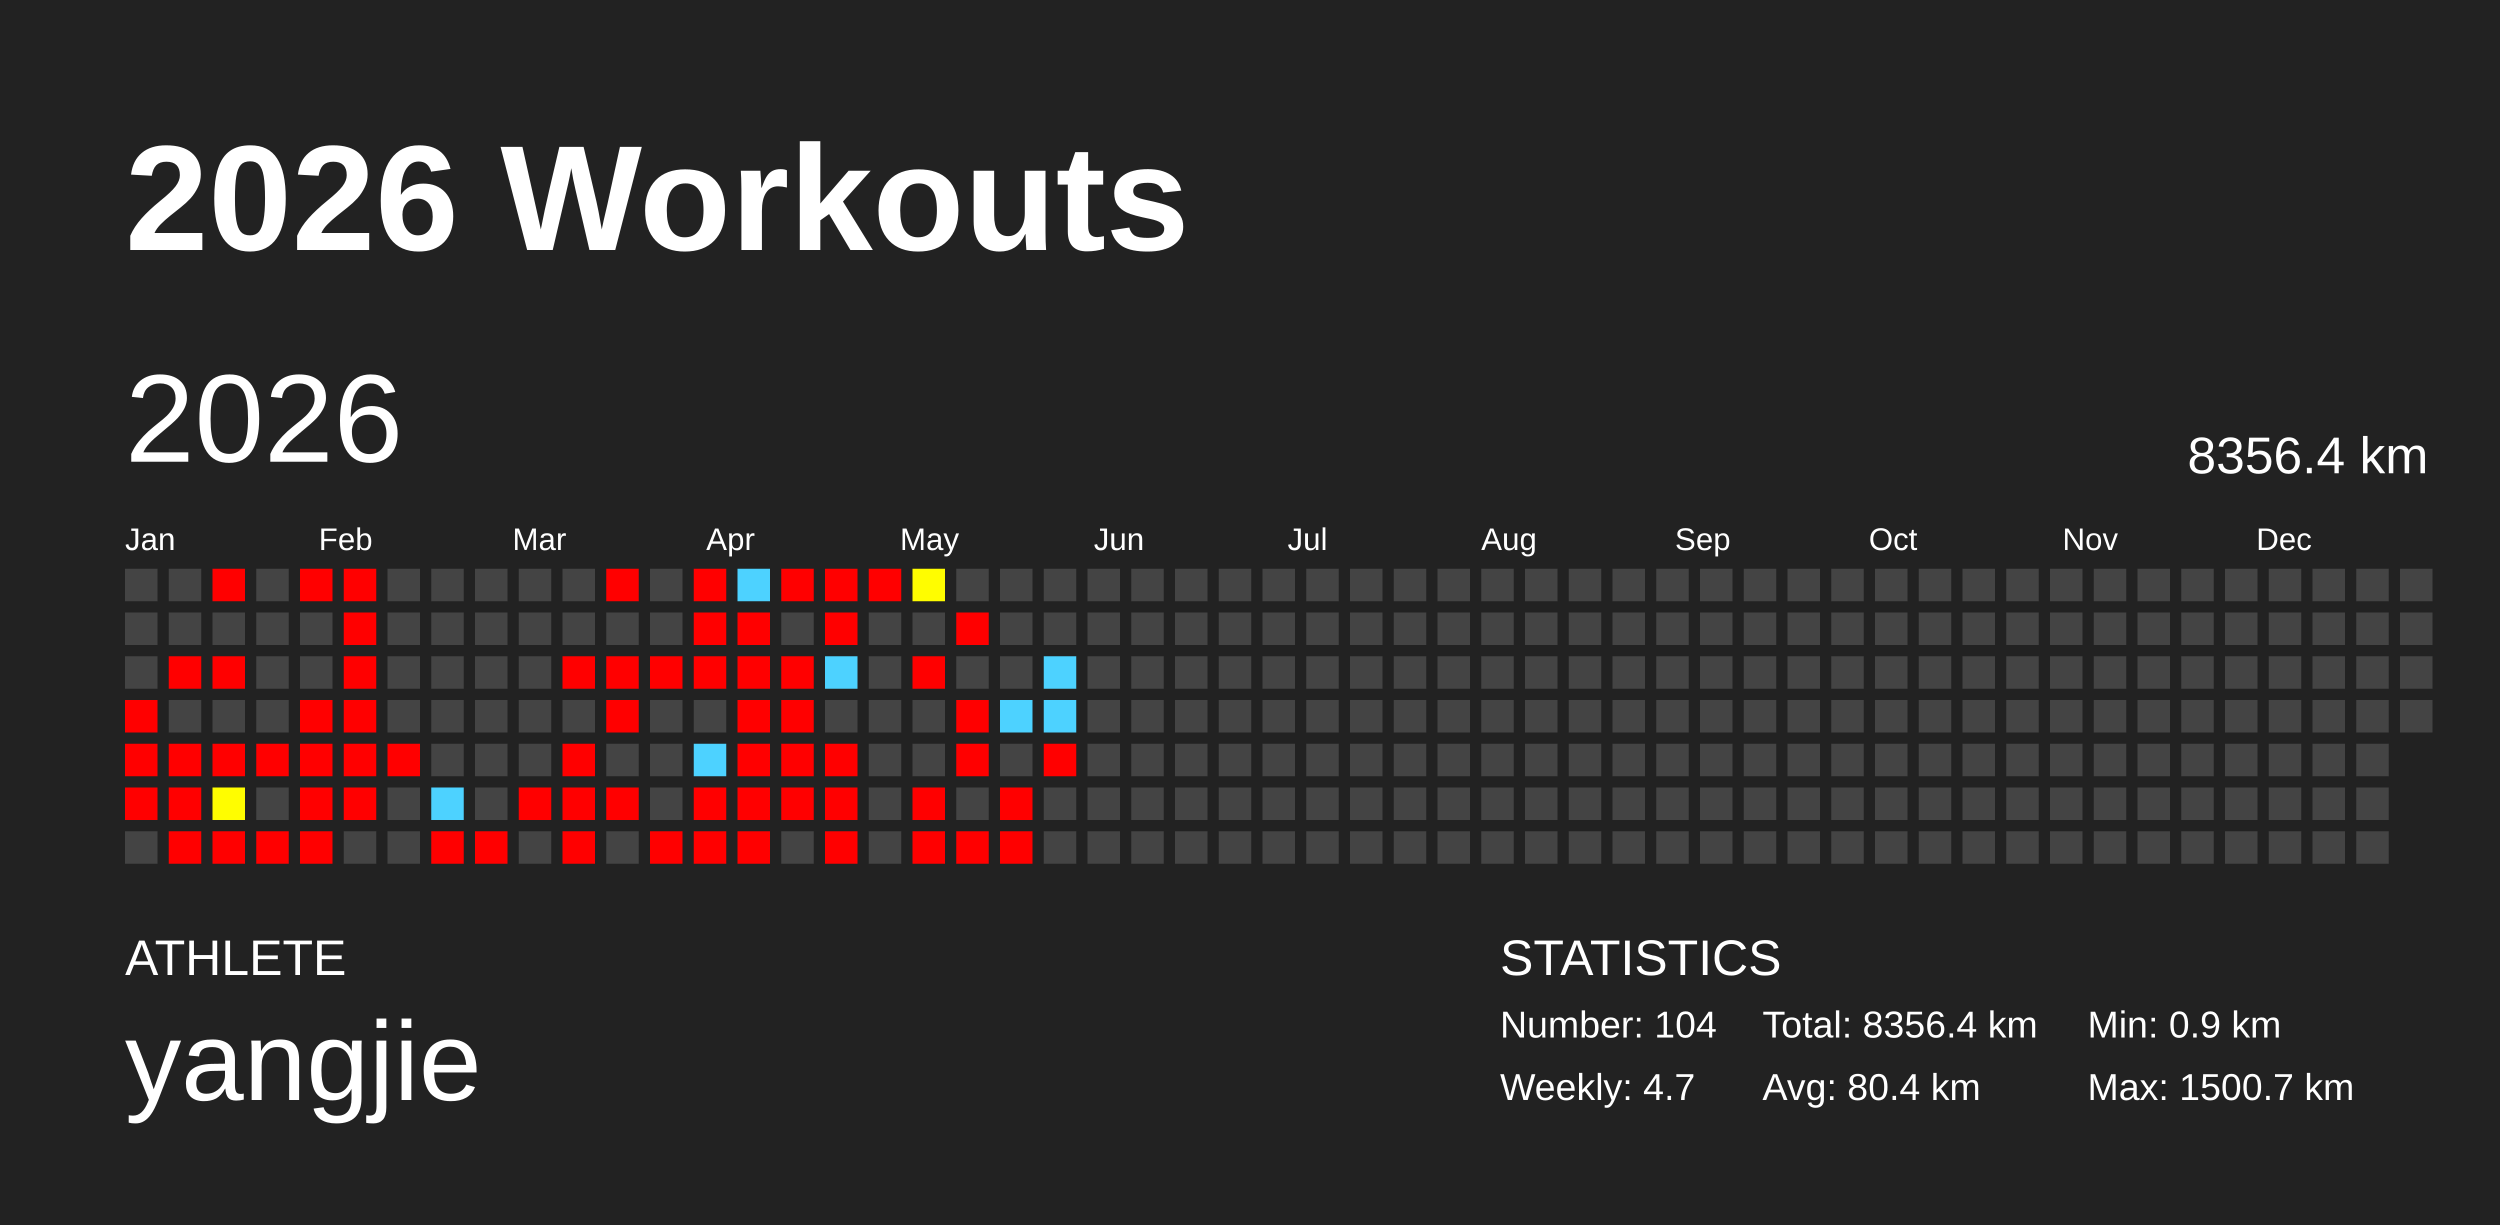
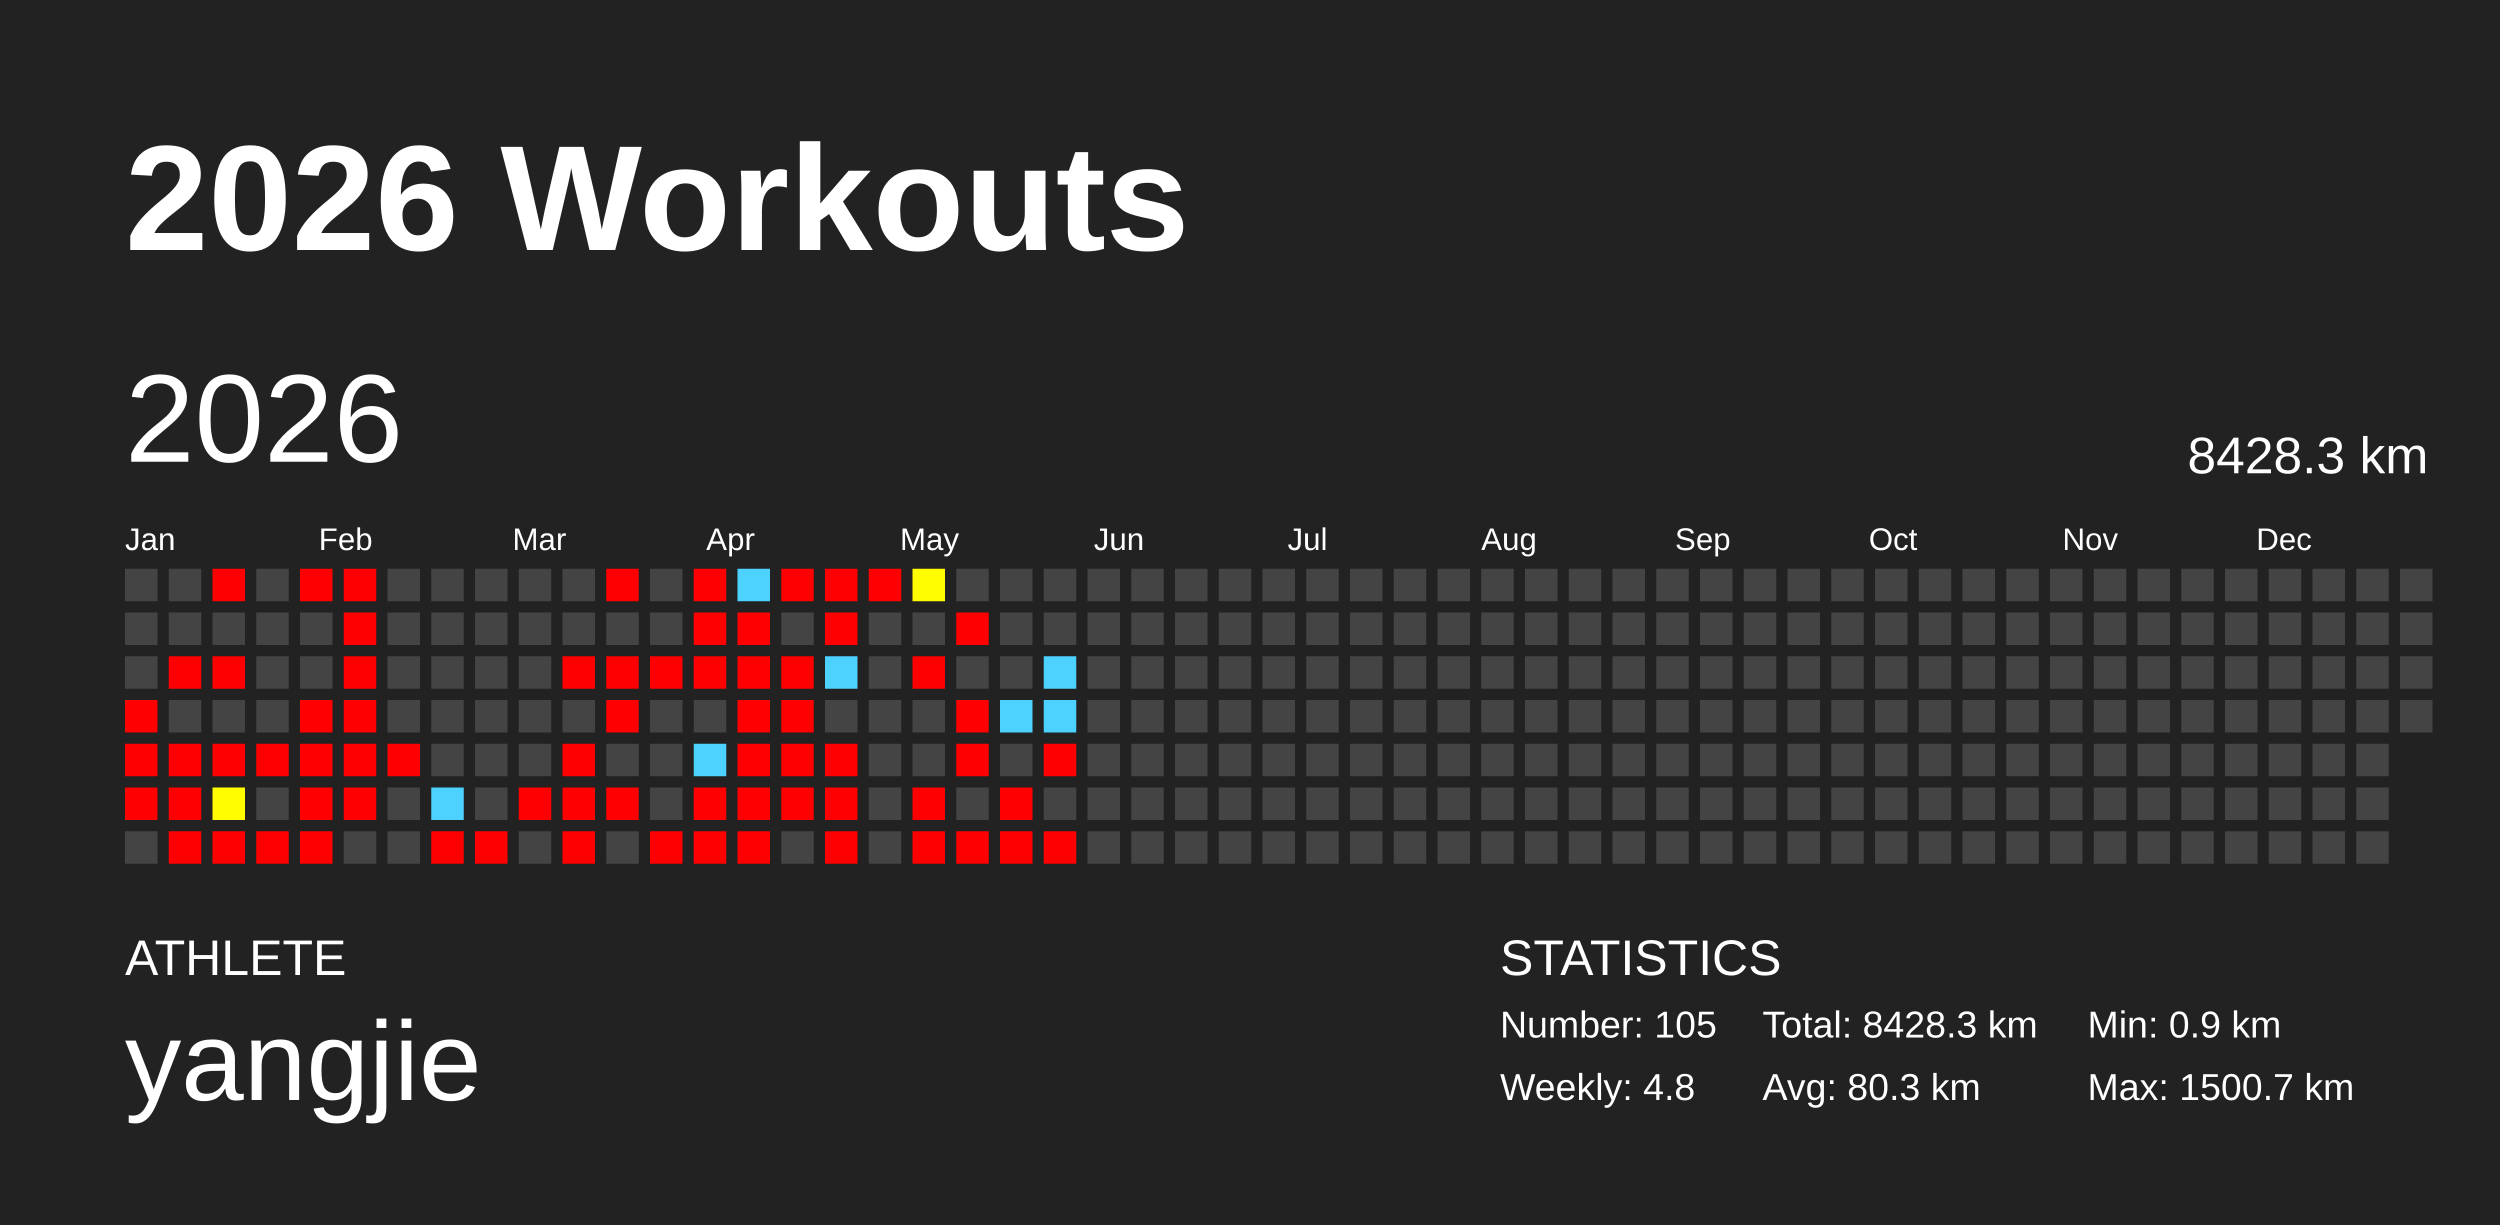
<svg xmlns="http://www.w3.org/2000/svg" baseProfile="full" height="98mm" version="1.1" viewBox="0,0,200,98" width="200mm">
  <defs />
  <rect fill="#222222" height="98" width="200" x="0" y="0" />
  <text fill="#FFFFFF" style="font-size:12px; font-family:Arial; font-weight:bold;" x="10" y="20">2026 Workouts</text>
  <text fill="#FFFFFF" style="font-size:4px; font-family:Arial" x="10" y="78">ATHLETE</text>
  <text fill="#FFFFFF" style="font-size:9px; font-family:Arial" x="10" y="88">yangjie</text>
  <text fill="#FFFFFF" style="font-size:4px; font-family:Arial" x="120" y="78">STATISTICS</text>
-   <text fill="#FFFFFF" style="font-size:3px; font-family:Arial" x="120" y="83">Number: 104</text>
-   <text fill="#FFFFFF" style="font-size:3px; font-family:Arial" x="120" y="88">Weekly: 4.7</text>
-   <text fill="#FFFFFF" style="font-size:3px; font-family:Arial" x="141" y="83">Total: 8356.4 km</text>
-   <text fill="#FFFFFF" style="font-size:3px; font-family:Arial" x="141" y="88">Avg: 80.4 km</text>
+   <text fill="#FFFFFF" style="font-size:3px; font-family:Arial" x="120" y="83">Number: 105</text>
+   <text fill="#FFFFFF" style="font-size:3px; font-family:Arial" x="120" y="88">Weekly: 4.8</text>
+   <text fill="#FFFFFF" style="font-size:3px; font-family:Arial" x="141" y="83">Total: 8428.3 km</text>
+   <text fill="#FFFFFF" style="font-size:3px; font-family:Arial" x="141" y="88">Avg: 80.3 km</text>
  <text fill="#FFFFFF" style="font-size:3px; font-family:Arial" x="167" y="83">Min: 0.9 km</text>
  <text fill="#FFFFFF" style="font-size:3px; font-family:Arial" x="167" y="88">Max: 1500.7 km</text>
  <text dominant-baseline="hanging" fill="#FFFFFF" style="font-size:10.0px; font-family:Arial;" x="10" y="30">2026</text>
-   <text dominant-baseline="hanging" fill="#FFFFFF" style="font-size:4.125px; font-family:Arial;" x="175" y="35">8356.4 km</text>
+   <text dominant-baseline="hanging" fill="#FFFFFF" style="font-size:4.125px; font-family:Arial;" x="175" y="35">8428.3 km</text>
  <text fill="#FFFFFF" style="font-size:2.5px; font-family:Arial" x="10.0" y="44">Jan</text>
  <text fill="#FFFFFF" style="font-size:2.5px; font-family:Arial" x="25.5" y="44">Feb</text>
  <text fill="#FFFFFF" style="font-size:2.5px; font-family:Arial" x="41.0" y="44">Mar</text>
  <text fill="#FFFFFF" style="font-size:2.5px; font-family:Arial" x="56.5" y="44">Apr</text>
  <text fill="#FFFFFF" style="font-size:2.5px; font-family:Arial" x="72.0" y="44">May</text>
  <text fill="#FFFFFF" style="font-size:2.5px; font-family:Arial" x="87.5" y="44">Jun</text>
  <text fill="#FFFFFF" style="font-size:2.5px; font-family:Arial" x="103.0" y="44">Jul</text>
  <text fill="#FFFFFF" style="font-size:2.5px; font-family:Arial" x="118.5" y="44">Aug</text>
  <text fill="#FFFFFF" style="font-size:2.5px; font-family:Arial" x="134.0" y="44">Sep</text>
  <text fill="#FFFFFF" style="font-size:2.5px; font-family:Arial" x="149.5" y="44">Oct</text>
  <text fill="#FFFFFF" style="font-size:2.5px; font-family:Arial" x="165.0" y="44">Nov</text>
  <text fill="#FFFFFF" style="font-size:2.5px; font-family:Arial" x="180.5" y="44">Dec</text>
  <rect fill="#444444" height="2.6" width="2.6" x="10.0" y="45.5" />
  <rect fill="#444444" height="2.6" width="2.6" x="10.0" y="49.0" />
  <rect fill="#444444" height="2.6" width="2.6" x="10.0" y="52.5" />
  <rect fill="red" height="2.6" width="2.6" x="10.0" y="56.0" />
  <rect fill="red" height="2.6" width="2.6" x="10.0" y="59.5" />
  <rect fill="red" height="2.6" width="2.6" x="10.0" y="63.0" />
  <rect fill="#444444" height="2.6" width="2.6" x="10.0" y="66.5" />
  <rect fill="#444444" height="2.6" width="2.6" x="13.5" y="45.5" />
  <rect fill="#444444" height="2.6" width="2.6" x="13.5" y="49.0" />
  <rect fill="red" height="2.6" width="2.6" x="13.5" y="52.5" />
  <rect fill="#444444" height="2.6" width="2.6" x="13.5" y="56.0" />
  <rect fill="red" height="2.6" width="2.6" x="13.5" y="59.5" />
  <rect fill="red" height="2.6" width="2.6" x="13.5" y="63.0" />
  <rect fill="red" height="2.6" width="2.6" x="13.5" y="66.5" />
  <rect fill="red" height="2.6" width="2.6" x="17.0" y="45.5" />
  <rect fill="#444444" height="2.6" width="2.6" x="17.0" y="49.0" />
  <rect fill="red" height="2.6" width="2.6" x="17.0" y="52.5" />
  <rect fill="#444444" height="2.6" width="2.6" x="17.0" y="56.0" />
  <rect fill="red" height="2.6" width="2.6" x="17.0" y="59.5" />
  <rect fill="#fffd00" height="2.6" width="2.6" x="17.0" y="63.0" />
  <rect fill="red" height="2.6" width="2.6" x="17.0" y="66.5" />
  <rect fill="#444444" height="2.6" width="2.6" x="20.5" y="45.5" />
  <rect fill="#444444" height="2.6" width="2.6" x="20.5" y="49.0" />
  <rect fill="#444444" height="2.6" width="2.6" x="20.5" y="52.5" />
  <rect fill="#444444" height="2.6" width="2.6" x="20.5" y="56.0" />
  <rect fill="red" height="2.6" width="2.6" x="20.5" y="59.5" />
  <rect fill="#444444" height="2.6" width="2.6" x="20.5" y="63.0" />
  <rect fill="red" height="2.6" width="2.6" x="20.5" y="66.5" />
  <rect fill="red" height="2.6" width="2.6" x="24.0" y="45.5" />
  <rect fill="#444444" height="2.6" width="2.6" x="24.0" y="49.0" />
  <rect fill="#444444" height="2.6" width="2.6" x="24.0" y="52.5" />
  <rect fill="red" height="2.6" width="2.6" x="24.0" y="56.0" />
  <rect fill="red" height="2.6" width="2.6" x="24.0" y="59.5" />
  <rect fill="red" height="2.6" width="2.6" x="24.0" y="63.0" />
  <rect fill="red" height="2.6" width="2.6" x="24.0" y="66.5" />
  <rect fill="red" height="2.6" width="2.6" x="27.5" y="45.5" />
  <rect fill="red" height="2.6" width="2.6" x="27.5" y="49.0" />
  <rect fill="red" height="2.6" width="2.6" x="27.5" y="52.5" />
  <rect fill="red" height="2.6" width="2.6" x="27.5" y="56.0" />
  <rect fill="red" height="2.6" width="2.6" x="27.5" y="59.5" />
  <rect fill="red" height="2.6" width="2.6" x="27.5" y="63.0" />
  <rect fill="#444444" height="2.6" width="2.6" x="27.5" y="66.5" />
  <rect fill="#444444" height="2.6" width="2.6" x="31.0" y="45.5" />
  <rect fill="#444444" height="2.6" width="2.6" x="31.0" y="49.0" />
  <rect fill="#444444" height="2.6" width="2.6" x="31.0" y="52.5" />
  <rect fill="#444444" height="2.6" width="2.6" x="31.0" y="56.0" />
  <rect fill="red" height="2.6" width="2.6" x="31.0" y="59.5" />
  <rect fill="#444444" height="2.6" width="2.6" x="31.0" y="63.0" />
  <rect fill="#444444" height="2.6" width="2.6" x="31.0" y="66.5" />
  <rect fill="#444444" height="2.6" width="2.6" x="34.5" y="45.5" />
  <rect fill="#444444" height="2.6" width="2.6" x="34.5" y="49.0" />
  <rect fill="#444444" height="2.6" width="2.6" x="34.5" y="52.5" />
  <rect fill="#444444" height="2.6" width="2.6" x="34.5" y="56.0" />
  <rect fill="#444444" height="2.6" width="2.6" x="34.5" y="59.5" />
  <rect fill="#4dd2ff" height="2.6" width="2.6" x="34.5" y="63.0" />
  <rect fill="red" height="2.6" width="2.6" x="34.5" y="66.5" />
  <rect fill="#444444" height="2.6" width="2.6" x="38.0" y="45.5" />
  <rect fill="#444444" height="2.6" width="2.6" x="38.0" y="49.0" />
  <rect fill="#444444" height="2.6" width="2.6" x="38.0" y="52.5" />
  <rect fill="#444444" height="2.6" width="2.6" x="38.0" y="56.0" />
  <rect fill="#444444" height="2.6" width="2.6" x="38.0" y="59.5" />
  <rect fill="#444444" height="2.6" width="2.6" x="38.0" y="63.0" />
  <rect fill="red" height="2.6" width="2.6" x="38.0" y="66.5" />
  <rect fill="#444444" height="2.6" width="2.6" x="41.5" y="45.5" />
  <rect fill="#444444" height="2.6" width="2.6" x="41.5" y="49.0" />
  <rect fill="#444444" height="2.6" width="2.6" x="41.5" y="52.5" />
  <rect fill="#444444" height="2.6" width="2.6" x="41.5" y="56.0" />
  <rect fill="#444444" height="2.6" width="2.6" x="41.5" y="59.5" />
  <rect fill="red" height="2.6" width="2.6" x="41.5" y="63.0" />
  <rect fill="#444444" height="2.6" width="2.6" x="41.5" y="66.5" />
  <rect fill="#444444" height="2.6" width="2.6" x="45.0" y="45.5" />
  <rect fill="#444444" height="2.6" width="2.6" x="45.0" y="49.0" />
  <rect fill="red" height="2.6" width="2.6" x="45.0" y="52.5" />
  <rect fill="#444444" height="2.6" width="2.6" x="45.0" y="56.0" />
  <rect fill="red" height="2.6" width="2.6" x="45.0" y="59.5" />
  <rect fill="red" height="2.6" width="2.6" x="45.0" y="63.0" />
  <rect fill="red" height="2.6" width="2.6" x="45.0" y="66.5" />
  <rect fill="red" height="2.6" width="2.6" x="48.5" y="45.5" />
  <rect fill="#444444" height="2.6" width="2.6" x="48.5" y="49.0" />
  <rect fill="red" height="2.6" width="2.6" x="48.5" y="52.5" />
  <rect fill="red" height="2.6" width="2.6" x="48.5" y="56.0" />
  <rect fill="#444444" height="2.6" width="2.6" x="48.5" y="59.5" />
  <rect fill="red" height="2.6" width="2.6" x="48.5" y="63.0" />
  <rect fill="#444444" height="2.6" width="2.6" x="48.5" y="66.5" />
  <rect fill="#444444" height="2.6" width="2.6" x="52.0" y="45.5" />
  <rect fill="#444444" height="2.6" width="2.6" x="52.0" y="49.0" />
  <rect fill="red" height="2.6" width="2.6" x="52.0" y="52.5" />
  <rect fill="#444444" height="2.6" width="2.6" x="52.0" y="56.0" />
  <rect fill="#444444" height="2.6" width="2.6" x="52.0" y="59.5" />
  <rect fill="#444444" height="2.6" width="2.6" x="52.0" y="63.0" />
  <rect fill="red" height="2.6" width="2.6" x="52.0" y="66.5" />
  <rect fill="red" height="2.6" width="2.6" x="55.5" y="45.5" />
  <rect fill="red" height="2.6" width="2.6" x="55.5" y="49.0" />
  <rect fill="red" height="2.6" width="2.6" x="55.5" y="52.5" />
  <rect fill="#444444" height="2.6" width="2.6" x="55.5" y="56.0" />
  <rect fill="#4dd2ff" height="2.6" width="2.6" x="55.5" y="59.5" />
  <rect fill="red" height="2.6" width="2.6" x="55.5" y="63.0" />
  <rect fill="red" height="2.6" width="2.6" x="55.5" y="66.5" />
  <rect fill="#4dd2ff" height="2.6" width="2.6" x="59.0" y="45.5" />
  <rect fill="red" height="2.6" width="2.6" x="59.0" y="49.0" />
  <rect fill="red" height="2.6" width="2.6" x="59.0" y="52.5" />
  <rect fill="red" height="2.6" width="2.6" x="59.0" y="56.0" />
  <rect fill="red" height="2.6" width="2.6" x="59.0" y="59.5" />
  <rect fill="red" height="2.6" width="2.6" x="59.0" y="63.0" />
  <rect fill="red" height="2.6" width="2.6" x="59.0" y="66.5" />
  <rect fill="red" height="2.6" width="2.6" x="62.5" y="45.5" />
  <rect fill="#444444" height="2.6" width="2.6" x="62.5" y="49.0" />
  <rect fill="red" height="2.6" width="2.6" x="62.5" y="52.5" />
  <rect fill="red" height="2.6" width="2.6" x="62.5" y="56.0" />
  <rect fill="red" height="2.6" width="2.6" x="62.5" y="59.5" />
  <rect fill="red" height="2.6" width="2.6" x="62.5" y="63.0" />
  <rect fill="#444444" height="2.6" width="2.6" x="62.5" y="66.5" />
  <rect fill="red" height="2.6" width="2.6" x="66.0" y="45.5" />
  <rect fill="red" height="2.6" width="2.6" x="66.0" y="49.0" />
  <rect fill="#4dd2ff" height="2.6" width="2.6" x="66.0" y="52.5" />
  <rect fill="#444444" height="2.6" width="2.6" x="66.0" y="56.0" />
  <rect fill="red" height="2.6" width="2.6" x="66.0" y="59.5" />
  <rect fill="red" height="2.6" width="2.6" x="66.0" y="63.0" />
  <rect fill="red" height="2.6" width="2.6" x="66.0" y="66.5" />
  <rect fill="red" height="2.6" width="2.6" x="69.5" y="45.5" />
  <rect fill="#444444" height="2.6" width="2.6" x="69.5" y="49.0" />
  <rect fill="#444444" height="2.6" width="2.6" x="69.5" y="52.5" />
  <rect fill="#444444" height="2.6" width="2.6" x="69.5" y="56.0" />
  <rect fill="#444444" height="2.6" width="2.6" x="69.5" y="59.5" />
  <rect fill="#444444" height="2.6" width="2.6" x="69.5" y="63.0" />
  <rect fill="#444444" height="2.6" width="2.6" x="69.5" y="66.5" />
  <rect fill="#fffd00" height="2.6" width="2.6" x="73.0" y="45.5" />
  <rect fill="#444444" height="2.6" width="2.6" x="73.0" y="49.0" />
  <rect fill="red" height="2.6" width="2.6" x="73.0" y="52.5" />
  <rect fill="#444444" height="2.6" width="2.6" x="73.0" y="56.0" />
  <rect fill="#444444" height="2.6" width="2.6" x="73.0" y="59.5" />
  <rect fill="red" height="2.6" width="2.6" x="73.0" y="63.0" />
  <rect fill="red" height="2.6" width="2.6" x="73.0" y="66.5" />
  <rect fill="#444444" height="2.6" width="2.6" x="76.5" y="45.5" />
  <rect fill="red" height="2.6" width="2.6" x="76.5" y="49.0" />
  <rect fill="#444444" height="2.6" width="2.6" x="76.5" y="52.5" />
  <rect fill="red" height="2.6" width="2.6" x="76.5" y="56.0" />
  <rect fill="red" height="2.6" width="2.6" x="76.5" y="59.5" />
  <rect fill="#444444" height="2.6" width="2.6" x="76.5" y="63.0" />
  <rect fill="red" height="2.6" width="2.6" x="76.5" y="66.5" />
  <rect fill="#444444" height="2.6" width="2.6" x="80.0" y="45.5" />
  <rect fill="#444444" height="2.6" width="2.6" x="80.0" y="49.0" />
  <rect fill="#444444" height="2.6" width="2.6" x="80.0" y="52.5" />
  <rect fill="#4dd2ff" height="2.6" width="2.6" x="80.0" y="56.0" />
  <rect fill="#444444" height="2.6" width="2.6" x="80.0" y="59.5" />
  <rect fill="red" height="2.6" width="2.6" x="80.0" y="63.0" />
  <rect fill="red" height="2.6" width="2.6" x="80.0" y="66.5" />
  <rect fill="#444444" height="2.6" width="2.6" x="83.5" y="45.5" />
  <rect fill="#444444" height="2.6" width="2.6" x="83.5" y="49.0" />
  <rect fill="#4dd2ff" height="2.6" width="2.6" x="83.5" y="52.5" />
  <rect fill="#4dd2ff" height="2.6" width="2.6" x="83.5" y="56.0" />
  <rect fill="red" height="2.6" width="2.6" x="83.5" y="59.5" />
  <rect fill="#444444" height="2.6" width="2.6" x="83.5" y="63.0" />
-   <rect fill="#444444" height="2.6" width="2.6" x="83.5" y="66.5" />
+   <rect fill="red" height="2.6" width="2.6" x="83.5" y="66.5" />
  <rect fill="#444444" height="2.6" width="2.6" x="87.0" y="45.5" />
  <rect fill="#444444" height="2.6" width="2.6" x="87.0" y="49.0" />
  <rect fill="#444444" height="2.6" width="2.6" x="87.0" y="52.5" />
  <rect fill="#444444" height="2.6" width="2.6" x="87.0" y="56.0" />
  <rect fill="#444444" height="2.6" width="2.6" x="87.0" y="59.5" />
  <rect fill="#444444" height="2.6" width="2.6" x="87.0" y="63.0" />
  <rect fill="#444444" height="2.6" width="2.6" x="87.0" y="66.5" />
  <rect fill="#444444" height="2.6" width="2.6" x="90.5" y="45.5" />
  <rect fill="#444444" height="2.6" width="2.6" x="90.5" y="49.0" />
  <rect fill="#444444" height="2.6" width="2.6" x="90.5" y="52.5" />
  <rect fill="#444444" height="2.6" width="2.6" x="90.5" y="56.0" />
  <rect fill="#444444" height="2.6" width="2.6" x="90.5" y="59.5" />
  <rect fill="#444444" height="2.6" width="2.6" x="90.5" y="63.0" />
  <rect fill="#444444" height="2.6" width="2.6" x="90.5" y="66.5" />
  <rect fill="#444444" height="2.6" width="2.6" x="94.0" y="45.5" />
  <rect fill="#444444" height="2.6" width="2.6" x="94.0" y="49.0" />
  <rect fill="#444444" height="2.6" width="2.6" x="94.0" y="52.5" />
  <rect fill="#444444" height="2.6" width="2.6" x="94.0" y="56.0" />
  <rect fill="#444444" height="2.6" width="2.6" x="94.0" y="59.5" />
  <rect fill="#444444" height="2.6" width="2.6" x="94.0" y="63.0" />
  <rect fill="#444444" height="2.6" width="2.6" x="94.0" y="66.5" />
  <rect fill="#444444" height="2.6" width="2.6" x="97.5" y="45.5" />
  <rect fill="#444444" height="2.6" width="2.6" x="97.5" y="49.0" />
  <rect fill="#444444" height="2.6" width="2.6" x="97.5" y="52.5" />
  <rect fill="#444444" height="2.6" width="2.6" x="97.5" y="56.0" />
  <rect fill="#444444" height="2.6" width="2.6" x="97.5" y="59.5" />
  <rect fill="#444444" height="2.6" width="2.6" x="97.5" y="63.0" />
  <rect fill="#444444" height="2.6" width="2.6" x="97.5" y="66.5" />
  <rect fill="#444444" height="2.6" width="2.6" x="101.0" y="45.5" />
  <rect fill="#444444" height="2.6" width="2.6" x="101.0" y="49.0" />
  <rect fill="#444444" height="2.6" width="2.6" x="101.0" y="52.5" />
  <rect fill="#444444" height="2.6" width="2.6" x="101.0" y="56.0" />
  <rect fill="#444444" height="2.6" width="2.6" x="101.0" y="59.5" />
  <rect fill="#444444" height="2.6" width="2.6" x="101.0" y="63.0" />
  <rect fill="#444444" height="2.6" width="2.6" x="101.0" y="66.5" />
  <rect fill="#444444" height="2.6" width="2.6" x="104.5" y="45.5" />
  <rect fill="#444444" height="2.6" width="2.6" x="104.5" y="49.0" />
  <rect fill="#444444" height="2.6" width="2.6" x="104.5" y="52.5" />
  <rect fill="#444444" height="2.6" width="2.6" x="104.5" y="56.0" />
  <rect fill="#444444" height="2.6" width="2.6" x="104.5" y="59.5" />
  <rect fill="#444444" height="2.6" width="2.6" x="104.5" y="63.0" />
  <rect fill="#444444" height="2.6" width="2.6" x="104.5" y="66.5" />
  <rect fill="#444444" height="2.6" width="2.6" x="108.0" y="45.5" />
  <rect fill="#444444" height="2.6" width="2.6" x="108.0" y="49.0" />
  <rect fill="#444444" height="2.6" width="2.6" x="108.0" y="52.5" />
  <rect fill="#444444" height="2.6" width="2.6" x="108.0" y="56.0" />
  <rect fill="#444444" height="2.6" width="2.6" x="108.0" y="59.5" />
  <rect fill="#444444" height="2.6" width="2.6" x="108.0" y="63.0" />
  <rect fill="#444444" height="2.6" width="2.6" x="108.0" y="66.5" />
  <rect fill="#444444" height="2.6" width="2.6" x="111.5" y="45.5" />
  <rect fill="#444444" height="2.6" width="2.6" x="111.5" y="49.0" />
  <rect fill="#444444" height="2.6" width="2.6" x="111.5" y="52.5" />
  <rect fill="#444444" height="2.6" width="2.6" x="111.5" y="56.0" />
  <rect fill="#444444" height="2.6" width="2.6" x="111.5" y="59.5" />
  <rect fill="#444444" height="2.6" width="2.6" x="111.5" y="63.0" />
  <rect fill="#444444" height="2.6" width="2.6" x="111.5" y="66.5" />
  <rect fill="#444444" height="2.6" width="2.6" x="115.0" y="45.5" />
  <rect fill="#444444" height="2.6" width="2.6" x="115.0" y="49.0" />
  <rect fill="#444444" height="2.6" width="2.6" x="115.0" y="52.5" />
  <rect fill="#444444" height="2.6" width="2.6" x="115.0" y="56.0" />
  <rect fill="#444444" height="2.6" width="2.6" x="115.0" y="59.5" />
  <rect fill="#444444" height="2.6" width="2.6" x="115.0" y="63.0" />
  <rect fill="#444444" height="2.6" width="2.6" x="115.0" y="66.5" />
  <rect fill="#444444" height="2.6" width="2.6" x="118.5" y="45.5" />
  <rect fill="#444444" height="2.6" width="2.6" x="118.5" y="49.0" />
  <rect fill="#444444" height="2.6" width="2.6" x="118.5" y="52.5" />
  <rect fill="#444444" height="2.6" width="2.6" x="118.5" y="56.0" />
  <rect fill="#444444" height="2.6" width="2.6" x="118.5" y="59.5" />
  <rect fill="#444444" height="2.6" width="2.6" x="118.5" y="63.0" />
  <rect fill="#444444" height="2.6" width="2.6" x="118.5" y="66.5" />
  <rect fill="#444444" height="2.6" width="2.6" x="122.0" y="45.5" />
  <rect fill="#444444" height="2.6" width="2.6" x="122.0" y="49.0" />
  <rect fill="#444444" height="2.6" width="2.6" x="122.0" y="52.5" />
  <rect fill="#444444" height="2.6" width="2.6" x="122.0" y="56.0" />
  <rect fill="#444444" height="2.6" width="2.6" x="122.0" y="59.5" />
  <rect fill="#444444" height="2.6" width="2.6" x="122.0" y="63.0" />
  <rect fill="#444444" height="2.6" width="2.6" x="122.0" y="66.5" />
  <rect fill="#444444" height="2.6" width="2.6" x="125.5" y="45.5" />
  <rect fill="#444444" height="2.6" width="2.6" x="125.5" y="49.0" />
  <rect fill="#444444" height="2.6" width="2.6" x="125.5" y="52.5" />
  <rect fill="#444444" height="2.6" width="2.6" x="125.5" y="56.0" />
  <rect fill="#444444" height="2.6" width="2.6" x="125.5" y="59.5" />
  <rect fill="#444444" height="2.6" width="2.6" x="125.5" y="63.0" />
  <rect fill="#444444" height="2.6" width="2.6" x="125.5" y="66.5" />
  <rect fill="#444444" height="2.6" width="2.6" x="129.0" y="45.5" />
  <rect fill="#444444" height="2.6" width="2.6" x="129.0" y="49.0" />
  <rect fill="#444444" height="2.6" width="2.6" x="129.0" y="52.5" />
  <rect fill="#444444" height="2.6" width="2.6" x="129.0" y="56.0" />
  <rect fill="#444444" height="2.6" width="2.6" x="129.0" y="59.5" />
  <rect fill="#444444" height="2.6" width="2.6" x="129.0" y="63.0" />
  <rect fill="#444444" height="2.6" width="2.6" x="129.0" y="66.5" />
  <rect fill="#444444" height="2.6" width="2.6" x="132.5" y="45.5" />
  <rect fill="#444444" height="2.6" width="2.6" x="132.5" y="49.0" />
  <rect fill="#444444" height="2.6" width="2.6" x="132.5" y="52.5" />
  <rect fill="#444444" height="2.6" width="2.6" x="132.5" y="56.0" />
  <rect fill="#444444" height="2.6" width="2.6" x="132.5" y="59.5" />
  <rect fill="#444444" height="2.6" width="2.6" x="132.5" y="63.0" />
  <rect fill="#444444" height="2.6" width="2.6" x="132.5" y="66.5" />
  <rect fill="#444444" height="2.6" width="2.6" x="136.0" y="45.5" />
  <rect fill="#444444" height="2.6" width="2.6" x="136.0" y="49.0" />
  <rect fill="#444444" height="2.6" width="2.6" x="136.0" y="52.5" />
  <rect fill="#444444" height="2.6" width="2.6" x="136.0" y="56.0" />
  <rect fill="#444444" height="2.6" width="2.6" x="136.0" y="59.5" />
  <rect fill="#444444" height="2.6" width="2.6" x="136.0" y="63.0" />
  <rect fill="#444444" height="2.6" width="2.6" x="136.0" y="66.5" />
  <rect fill="#444444" height="2.6" width="2.6" x="139.5" y="45.5" />
  <rect fill="#444444" height="2.6" width="2.6" x="139.5" y="49.0" />
  <rect fill="#444444" height="2.6" width="2.6" x="139.5" y="52.5" />
  <rect fill="#444444" height="2.6" width="2.6" x="139.5" y="56.0" />
  <rect fill="#444444" height="2.6" width="2.6" x="139.5" y="59.5" />
  <rect fill="#444444" height="2.6" width="2.6" x="139.5" y="63.0" />
  <rect fill="#444444" height="2.6" width="2.6" x="139.5" y="66.5" />
  <rect fill="#444444" height="2.6" width="2.6" x="143.0" y="45.5" />
  <rect fill="#444444" height="2.6" width="2.6" x="143.0" y="49.0" />
  <rect fill="#444444" height="2.6" width="2.6" x="143.0" y="52.5" />
  <rect fill="#444444" height="2.6" width="2.6" x="143.0" y="56.0" />
  <rect fill="#444444" height="2.6" width="2.6" x="143.0" y="59.5" />
  <rect fill="#444444" height="2.6" width="2.6" x="143.0" y="63.0" />
  <rect fill="#444444" height="2.6" width="2.6" x="143.0" y="66.5" />
  <rect fill="#444444" height="2.6" width="2.6" x="146.5" y="45.5" />
  <rect fill="#444444" height="2.6" width="2.6" x="146.5" y="49.0" />
  <rect fill="#444444" height="2.6" width="2.6" x="146.5" y="52.5" />
  <rect fill="#444444" height="2.6" width="2.6" x="146.5" y="56.0" />
  <rect fill="#444444" height="2.6" width="2.6" x="146.5" y="59.5" />
  <rect fill="#444444" height="2.6" width="2.6" x="146.5" y="63.0" />
  <rect fill="#444444" height="2.6" width="2.6" x="146.5" y="66.5" />
  <rect fill="#444444" height="2.6" width="2.6" x="150.0" y="45.5" />
  <rect fill="#444444" height="2.6" width="2.6" x="150.0" y="49.0" />
  <rect fill="#444444" height="2.6" width="2.6" x="150.0" y="52.5" />
  <rect fill="#444444" height="2.6" width="2.6" x="150.0" y="56.0" />
  <rect fill="#444444" height="2.6" width="2.6" x="150.0" y="59.5" />
  <rect fill="#444444" height="2.6" width="2.6" x="150.0" y="63.0" />
  <rect fill="#444444" height="2.6" width="2.6" x="150.0" y="66.5" />
  <rect fill="#444444" height="2.6" width="2.6" x="153.5" y="45.5" />
  <rect fill="#444444" height="2.6" width="2.6" x="153.5" y="49.0" />
  <rect fill="#444444" height="2.6" width="2.6" x="153.5" y="52.5" />
  <rect fill="#444444" height="2.6" width="2.6" x="153.5" y="56.0" />
  <rect fill="#444444" height="2.6" width="2.6" x="153.5" y="59.5" />
  <rect fill="#444444" height="2.6" width="2.6" x="153.5" y="63.0" />
  <rect fill="#444444" height="2.6" width="2.6" x="153.5" y="66.5" />
  <rect fill="#444444" height="2.6" width="2.6" x="157.0" y="45.5" />
  <rect fill="#444444" height="2.6" width="2.6" x="157.0" y="49.0" />
  <rect fill="#444444" height="2.6" width="2.6" x="157.0" y="52.5" />
  <rect fill="#444444" height="2.6" width="2.6" x="157.0" y="56.0" />
  <rect fill="#444444" height="2.6" width="2.6" x="157.0" y="59.5" />
  <rect fill="#444444" height="2.6" width="2.6" x="157.0" y="63.0" />
  <rect fill="#444444" height="2.6" width="2.6" x="157.0" y="66.5" />
  <rect fill="#444444" height="2.6" width="2.6" x="160.5" y="45.5" />
  <rect fill="#444444" height="2.6" width="2.6" x="160.5" y="49.0" />
  <rect fill="#444444" height="2.6" width="2.6" x="160.5" y="52.5" />
  <rect fill="#444444" height="2.6" width="2.6" x="160.5" y="56.0" />
  <rect fill="#444444" height="2.6" width="2.6" x="160.5" y="59.5" />
  <rect fill="#444444" height="2.6" width="2.6" x="160.5" y="63.0" />
  <rect fill="#444444" height="2.6" width="2.6" x="160.5" y="66.5" />
  <rect fill="#444444" height="2.6" width="2.6" x="164.0" y="45.5" />
  <rect fill="#444444" height="2.6" width="2.6" x="164.0" y="49.0" />
  <rect fill="#444444" height="2.6" width="2.6" x="164.0" y="52.5" />
  <rect fill="#444444" height="2.6" width="2.6" x="164.0" y="56.0" />
  <rect fill="#444444" height="2.6" width="2.6" x="164.0" y="59.5" />
  <rect fill="#444444" height="2.6" width="2.6" x="164.0" y="63.0" />
  <rect fill="#444444" height="2.6" width="2.6" x="164.0" y="66.5" />
  <rect fill="#444444" height="2.6" width="2.6" x="167.5" y="45.5" />
  <rect fill="#444444" height="2.6" width="2.6" x="167.5" y="49.0" />
  <rect fill="#444444" height="2.6" width="2.6" x="167.5" y="52.5" />
  <rect fill="#444444" height="2.6" width="2.6" x="167.5" y="56.0" />
  <rect fill="#444444" height="2.6" width="2.6" x="167.5" y="59.5" />
  <rect fill="#444444" height="2.6" width="2.6" x="167.5" y="63.0" />
  <rect fill="#444444" height="2.6" width="2.6" x="167.5" y="66.5" />
  <rect fill="#444444" height="2.6" width="2.6" x="171.0" y="45.5" />
  <rect fill="#444444" height="2.6" width="2.6" x="171.0" y="49.0" />
  <rect fill="#444444" height="2.6" width="2.6" x="171.0" y="52.5" />
  <rect fill="#444444" height="2.6" width="2.6" x="171.0" y="56.0" />
  <rect fill="#444444" height="2.6" width="2.6" x="171.0" y="59.5" />
  <rect fill="#444444" height="2.6" width="2.6" x="171.0" y="63.0" />
  <rect fill="#444444" height="2.6" width="2.6" x="171.0" y="66.5" />
  <rect fill="#444444" height="2.6" width="2.6" x="174.5" y="45.5" />
  <rect fill="#444444" height="2.6" width="2.6" x="174.5" y="49.0" />
  <rect fill="#444444" height="2.6" width="2.6" x="174.5" y="52.5" />
  <rect fill="#444444" height="2.6" width="2.6" x="174.5" y="56.0" />
  <rect fill="#444444" height="2.6" width="2.6" x="174.5" y="59.5" />
  <rect fill="#444444" height="2.6" width="2.6" x="174.5" y="63.0" />
  <rect fill="#444444" height="2.6" width="2.6" x="174.5" y="66.5" />
  <rect fill="#444444" height="2.6" width="2.6" x="178.0" y="45.5" />
  <rect fill="#444444" height="2.6" width="2.6" x="178.0" y="49.0" />
  <rect fill="#444444" height="2.6" width="2.6" x="178.0" y="52.5" />
  <rect fill="#444444" height="2.6" width="2.6" x="178.0" y="56.0" />
  <rect fill="#444444" height="2.6" width="2.6" x="178.0" y="59.5" />
  <rect fill="#444444" height="2.6" width="2.6" x="178.0" y="63.0" />
  <rect fill="#444444" height="2.6" width="2.6" x="178.0" y="66.5" />
  <rect fill="#444444" height="2.6" width="2.6" x="181.5" y="45.5" />
  <rect fill="#444444" height="2.6" width="2.6" x="181.5" y="49.0" />
  <rect fill="#444444" height="2.6" width="2.6" x="181.5" y="52.5" />
  <rect fill="#444444" height="2.6" width="2.6" x="181.5" y="56.0" />
  <rect fill="#444444" height="2.6" width="2.6" x="181.5" y="59.5" />
  <rect fill="#444444" height="2.6" width="2.6" x="181.5" y="63.0" />
  <rect fill="#444444" height="2.6" width="2.6" x="181.5" y="66.5" />
  <rect fill="#444444" height="2.6" width="2.6" x="185.0" y="45.5" />
  <rect fill="#444444" height="2.6" width="2.6" x="185.0" y="49.0" />
  <rect fill="#444444" height="2.6" width="2.6" x="185.0" y="52.5" />
  <rect fill="#444444" height="2.6" width="2.6" x="185.0" y="56.0" />
  <rect fill="#444444" height="2.6" width="2.6" x="185.0" y="59.5" />
  <rect fill="#444444" height="2.6" width="2.6" x="185.0" y="63.0" />
  <rect fill="#444444" height="2.6" width="2.6" x="185.0" y="66.5" />
  <rect fill="#444444" height="2.6" width="2.6" x="188.5" y="45.5" />
  <rect fill="#444444" height="2.6" width="2.6" x="188.5" y="49.0" />
  <rect fill="#444444" height="2.6" width="2.6" x="188.5" y="52.5" />
  <rect fill="#444444" height="2.6" width="2.6" x="188.5" y="56.0" />
  <rect fill="#444444" height="2.6" width="2.6" x="188.5" y="59.5" />
  <rect fill="#444444" height="2.6" width="2.6" x="188.5" y="63.0" />
  <rect fill="#444444" height="2.6" width="2.6" x="188.5" y="66.5" />
  <rect fill="#444444" height="2.6" width="2.6" x="192.0" y="45.5" />
  <rect fill="#444444" height="2.6" width="2.6" x="192.0" y="49.0" />
  <rect fill="#444444" height="2.6" width="2.6" x="192.0" y="52.5" />
  <rect fill="#444444" height="2.6" width="2.6" x="192.0" y="56.0" />
</svg>
